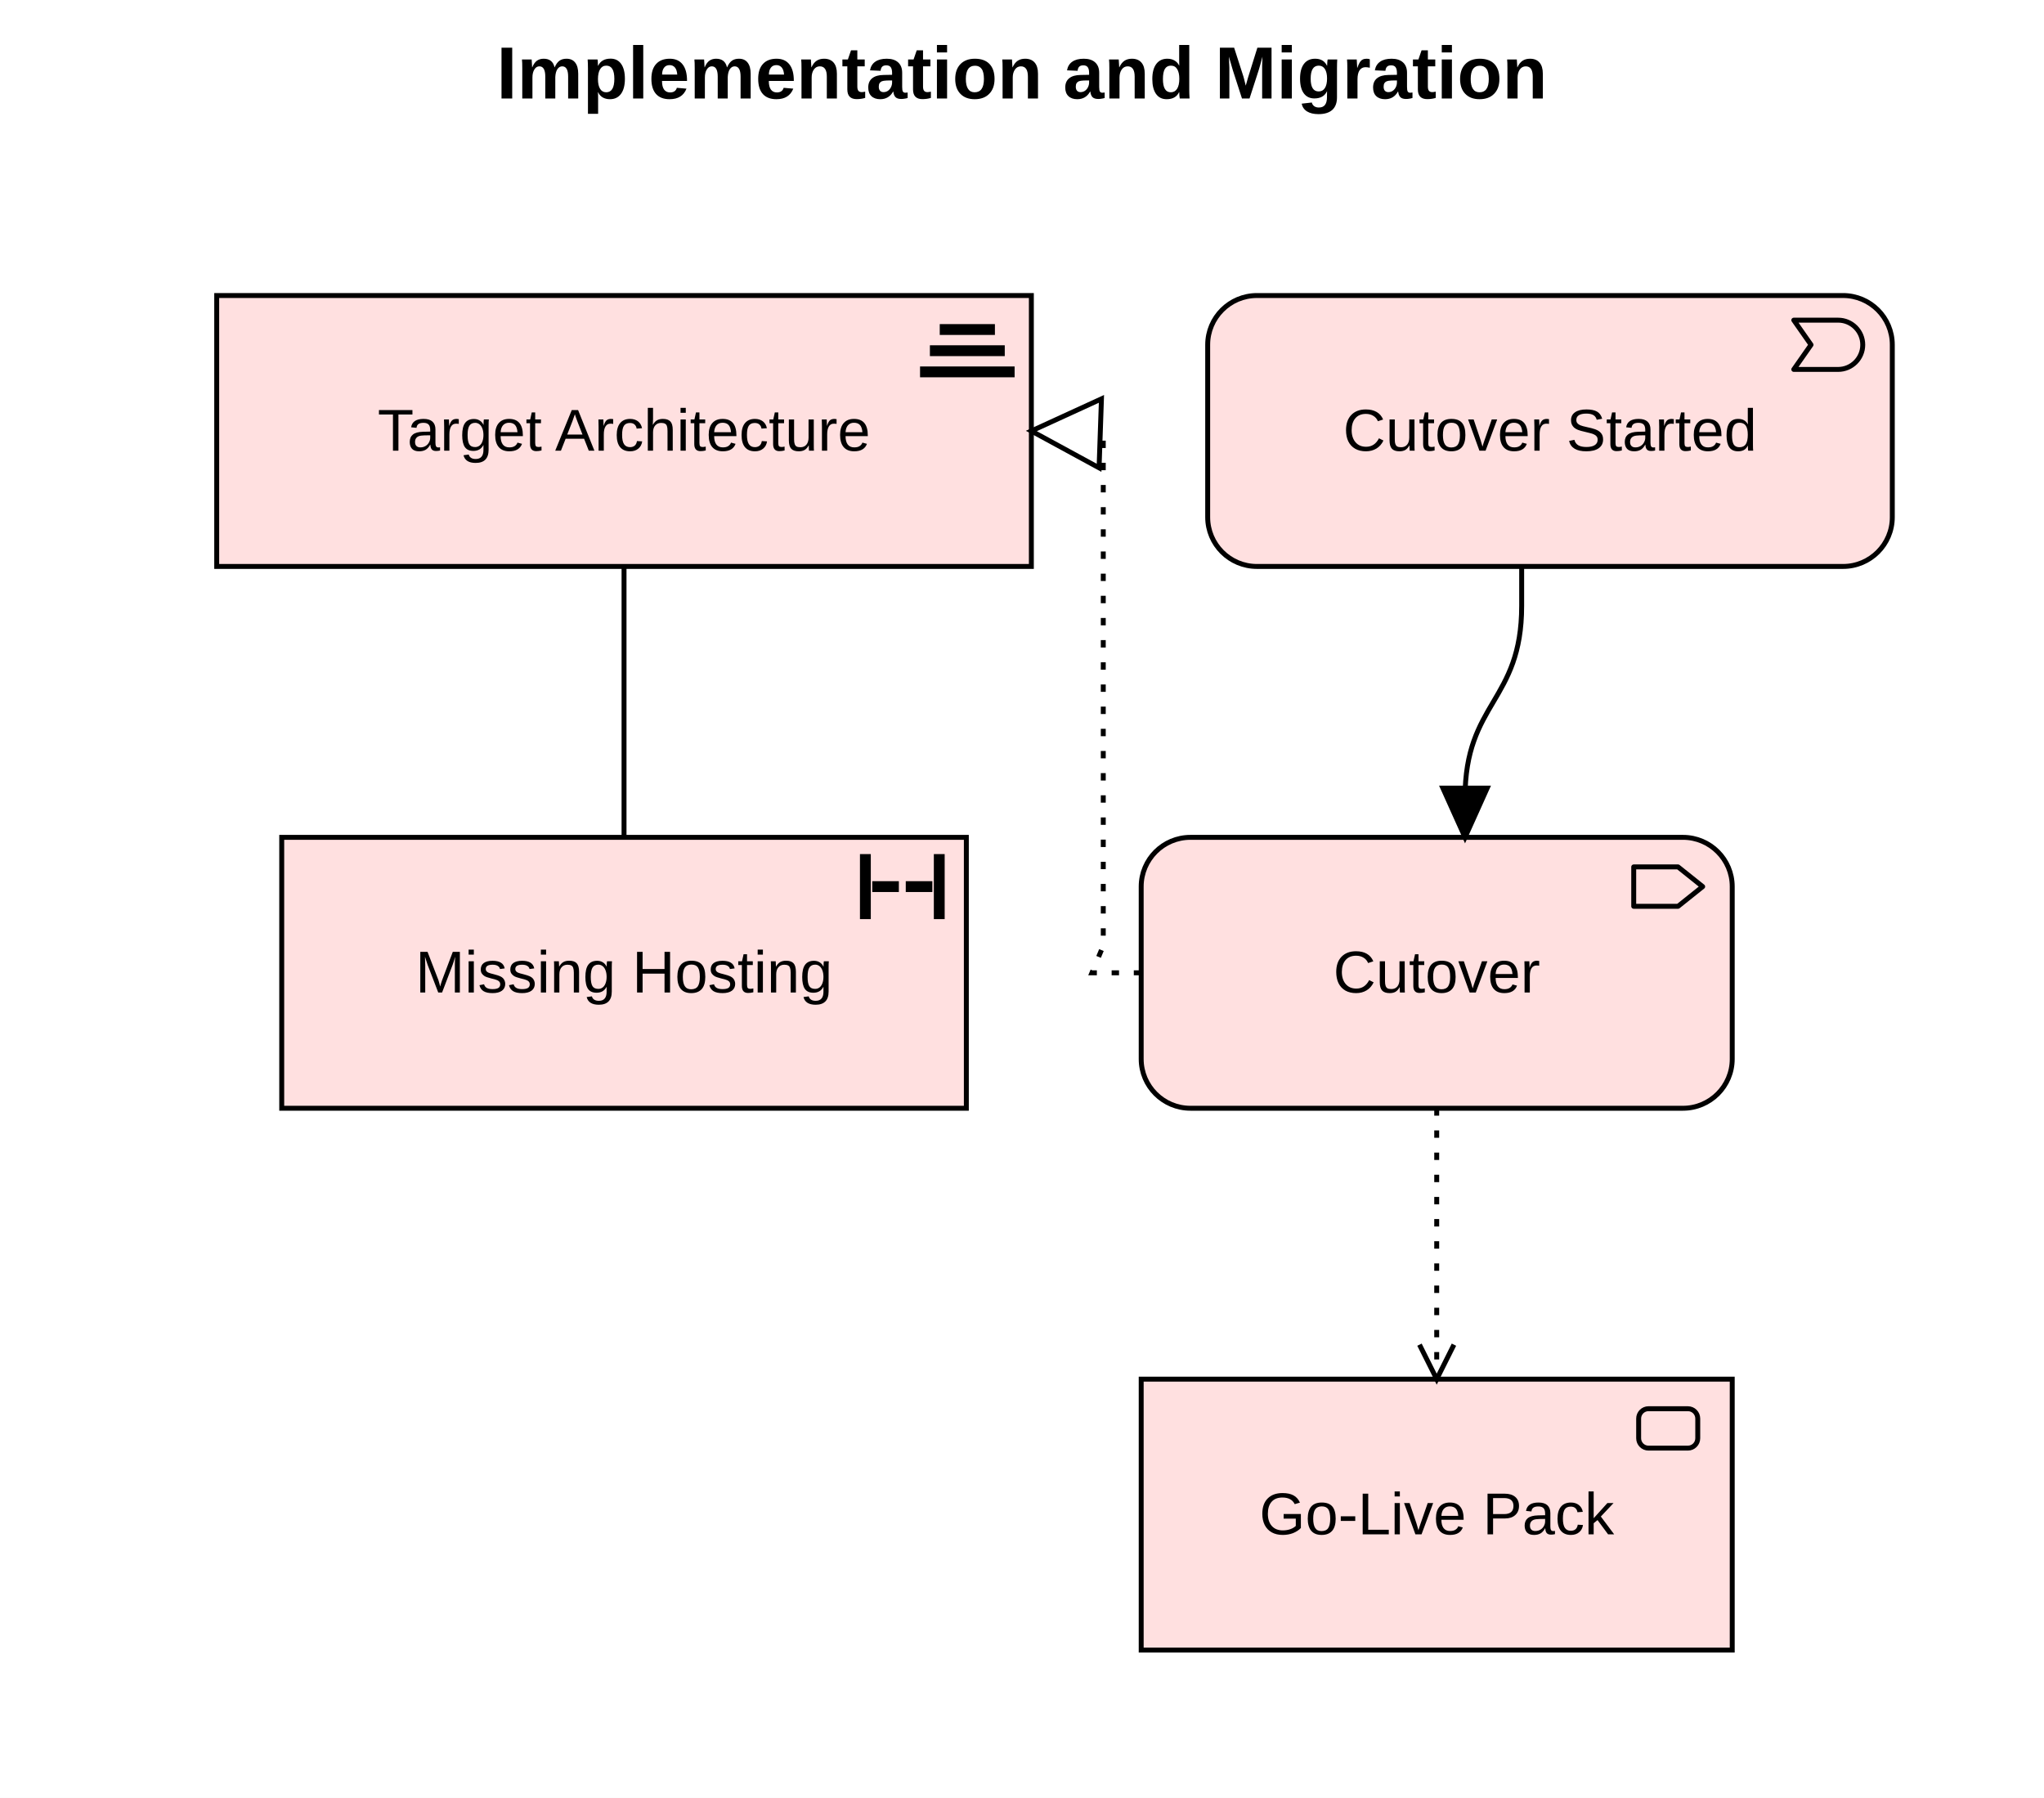
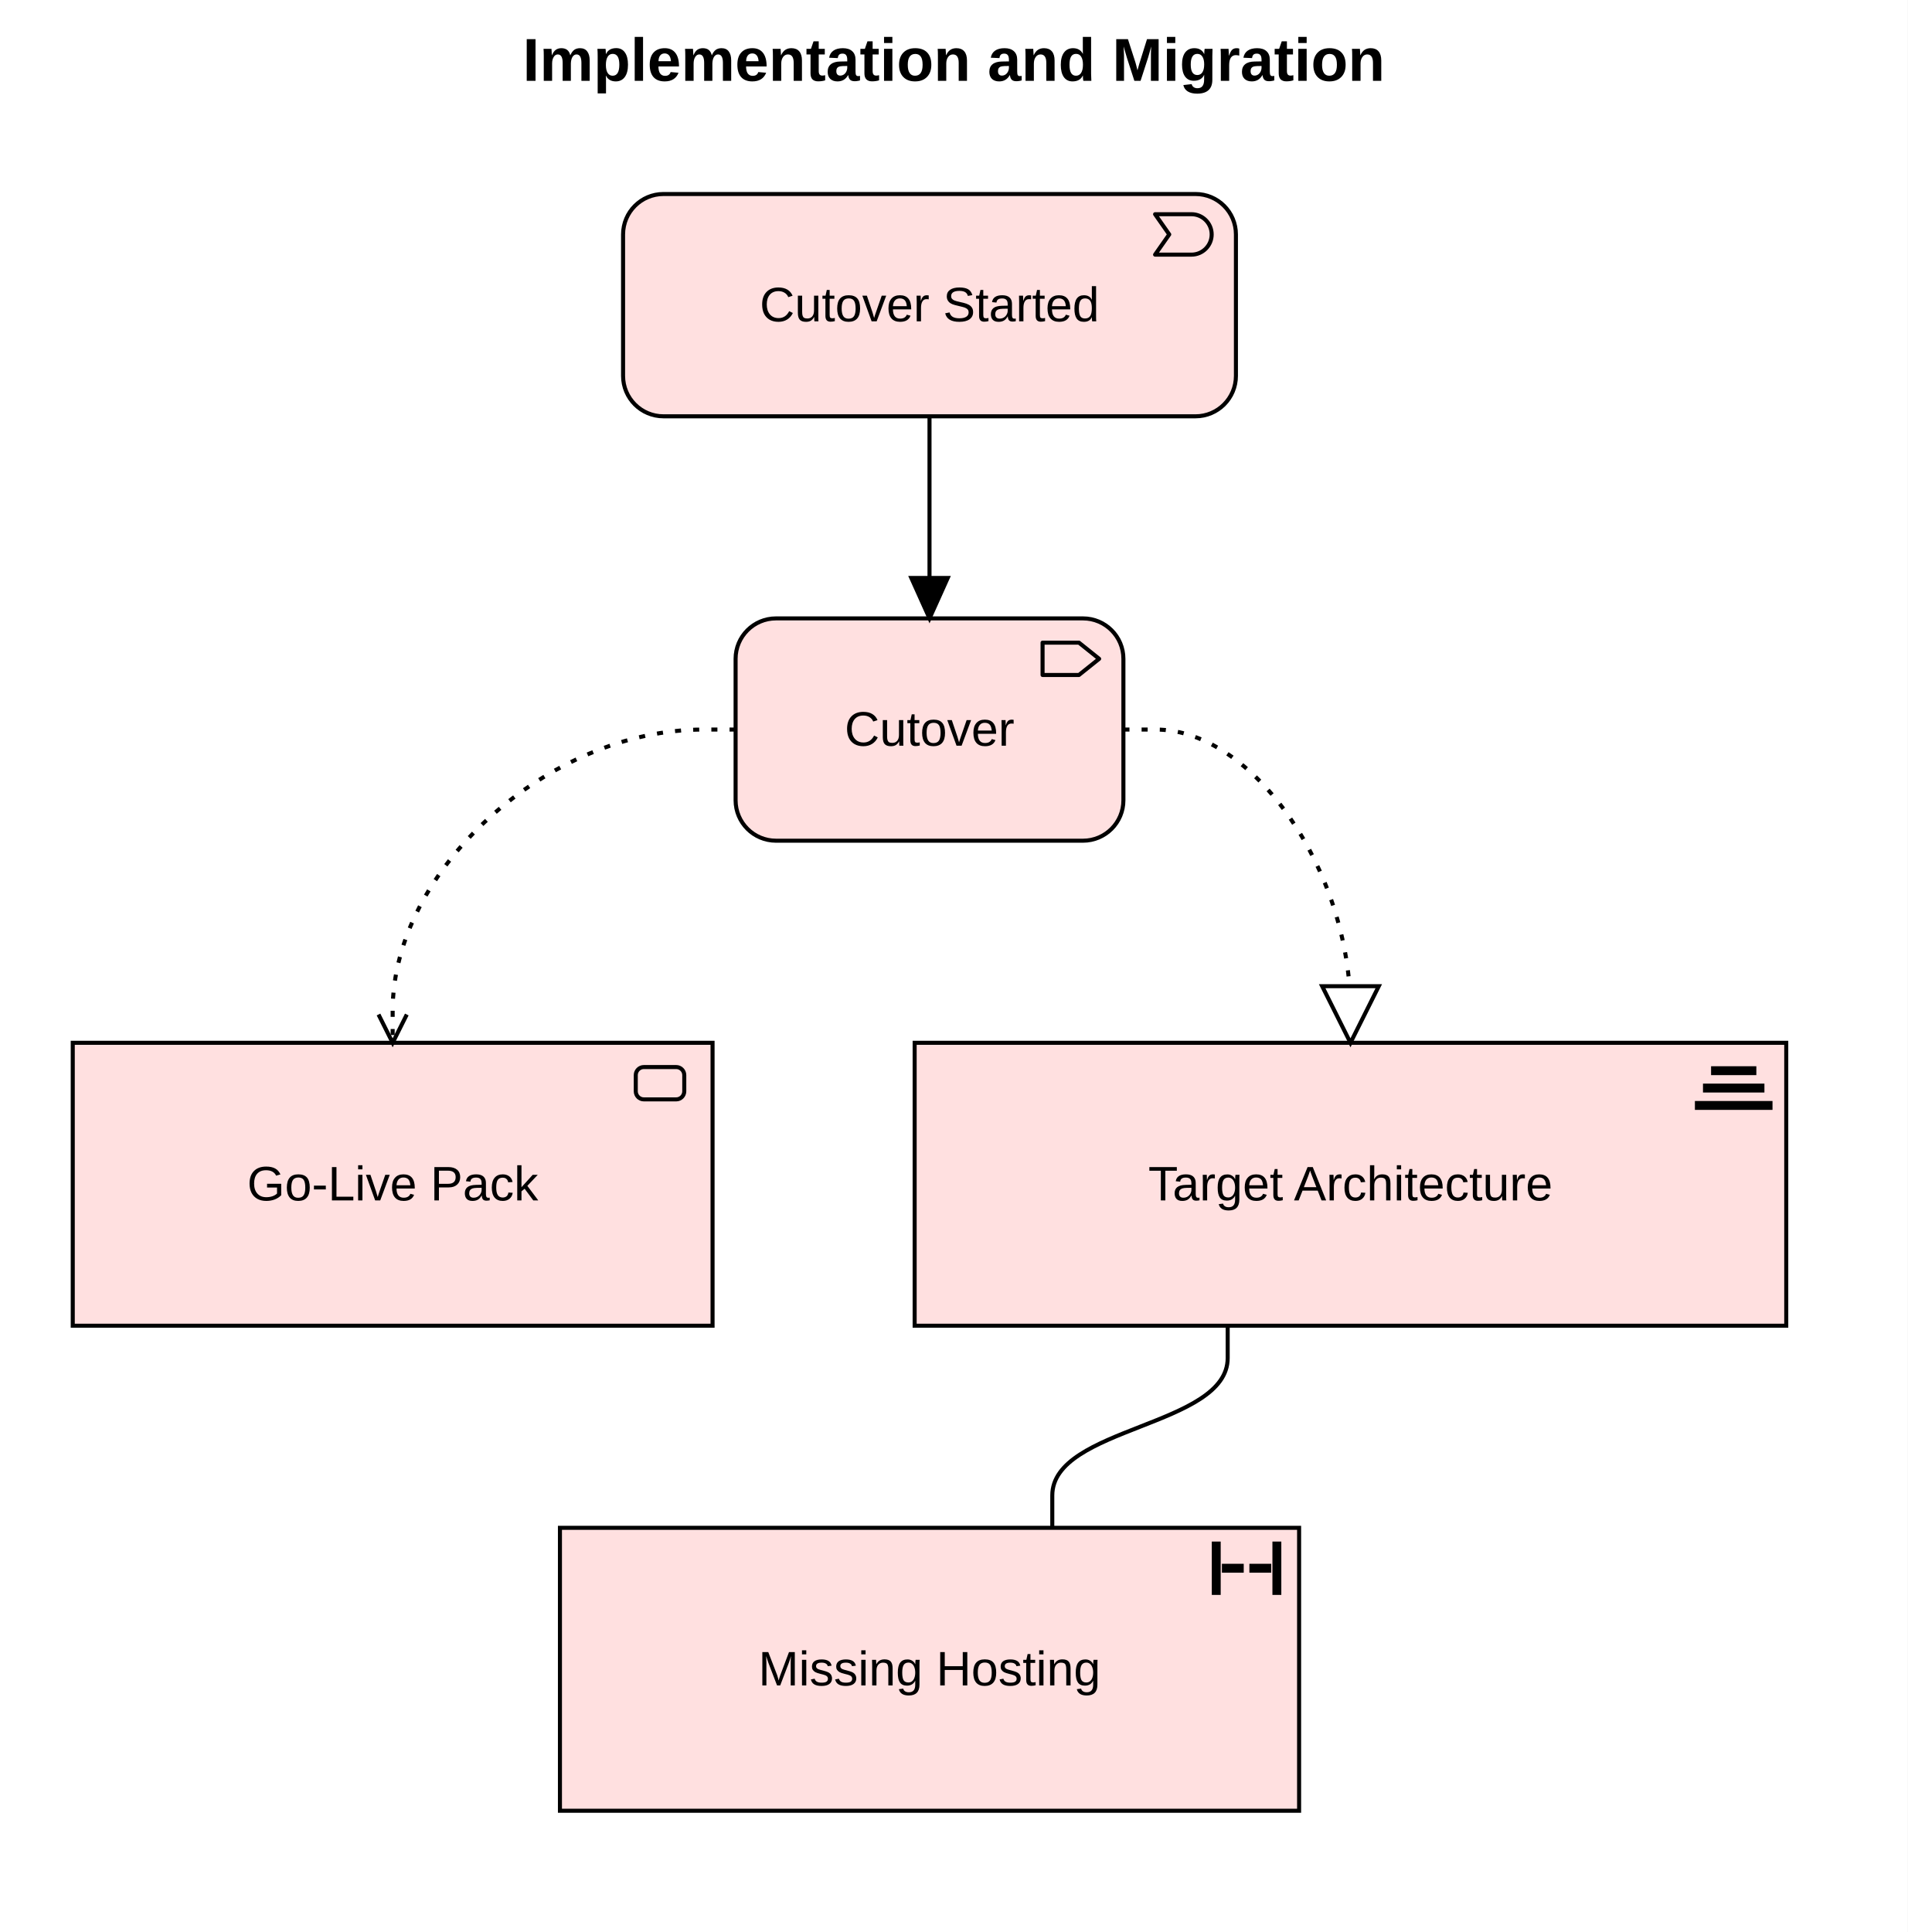
- <svg xmlns="http://www.w3.org/2000/svg" width="415" height="365" viewBox="0 0 415 365" font-family="Arial, Helvetica, sans-serif" font-size="12">
-   <rect x="0" y="0" width="415" height="365" fill="#ffffff" />
-   <text x="207.5" y="20" text-anchor="middle" font-size="15" font-weight="bold">Implementation and Migration</text>
+ <svg xmlns="http://www.w3.org/2000/svg" width="472" height="478" viewBox="0 0 472 478" font-family="Arial, Helvetica, sans-serif" font-size="12">
+   <rect x="0" y="0" width="472" height="478" fill="#ffffff" />
+   <text x="236" y="20" text-anchor="middle" font-size="15" font-weight="bold">Implementation and Migration</text>
  <g transform="translate(10,40)">
    <g class="element work-package" data-id="cutover">
-       <rect fill="#FFE0E0" stroke="#000000" stroke-width="1" x="221.7" y="130" width="120" height="55" rx="10" ry="10" />
-       <path stroke="#000" stroke-width="1" stroke-linejoin="round" fill="none" d="M321.7,136 H330.7 L335.7,140 L330.7,144 H321.7 Z" />
-       <text x="281.7" y="161.5" text-anchor="middle">Cutover</text>
+       <rect fill="#FFE0E0" stroke="#000000" stroke-width="1" x="172" y="113" width="95.95" height="55" rx="10" ry="10" />
+       <path stroke="#000" stroke-width="1" stroke-linejoin="round" fill="none" d="M247.95,119 H256.95 L261.95,123 L256.95,127 H247.95 Z" />
+       <text x="219.98" y="144.5" text-anchor="middle">Cutover</text>
    </g>
    <g class="element deliverable" data-id="goLive">
-       <rect fill="#FFE0E0" stroke="#000000" stroke-width="1" x="221.7" y="240" width="120" height="55" rx="0" ry="0" />
-       <rect stroke="#000" stroke-width="1" stroke-linejoin="round" fill="none" x="322.7" y="246" width="12" height="8" rx="2" />
-       <text x="281.7" y="271.5" text-anchor="middle">Go-Live Pack</text>
+       <rect fill="#FFE0E0" stroke="#000000" stroke-width="1" x="8" y="218" width="158.3" height="70" rx="0" ry="0" />
+       <rect stroke="#000" stroke-width="1" stroke-linejoin="round" fill="none" x="147.3" y="224" width="12" height="8" rx="2" />
+       <text x="87.15" y="257" text-anchor="middle">Go-Live Pack</text>
    </g>
    <g class="element implementation-event" data-id="started">
-       <rect fill="#FFE0E0" stroke="#000000" stroke-width="1" x="235.2" y="20" width="139" height="55" rx="10" ry="10" />
-       <path stroke="#000" stroke-width="1" stroke-linejoin="round" fill="none" d="M354.2,25 H363.2 A5,5 0 0 1 363.2,35 H354.2 L357.7,30 Z" />
-       <text x="304.7" y="51.5" text-anchor="middle">Cutover Started</text>
+       <rect fill="#FFE0E0" stroke="#000000" stroke-width="1" x="144.16" y="8" width="151.63" height="55" rx="10" ry="10" />
+       <path stroke="#000" stroke-width="1" stroke-linejoin="round" fill="none" d="M275.79,13 H284.79 A5,5 0 0 1 284.79,23 H275.79 L279.29,18 Z" />
+       <text x="219.98" y="39.5" text-anchor="middle">Cutover Started</text>
    </g>
    <g class="element plateau" data-id="target">
-       <rect fill="#FFE0E0" stroke="#000000" stroke-width="1" x="34" y="20" width="165.4" height="55" rx="0" ry="0" />
+       <rect fill="#FFE0E0" stroke="#000000" stroke-width="1" x="216.3" y="218" width="215.65" height="70" rx="0" ry="0" />
      <g stroke="#000" stroke-width="2.2" fill="none" stroke-linecap="square">
-         <path d="M177.9,35.5 H194.9 M179.9,31.2 H192.9 M181.9,26.9 H190.9" />
+         <path d="M410.45,233.5 H427.45 M412.45,229.2 H425.45 M414.45,224.9 H423.45" />
      </g>
-       <text x="116.7" y="51.5" text-anchor="middle">Target Architecture</text>
+       <text x="324.13" y="257" text-anchor="middle">Target Architecture</text>
    </g>
    <g class="element gap" data-id="missing">
-       <rect fill="#FFE0E0" stroke="#000000" stroke-width="1" x="47.2" y="130" width="139" height="55" rx="0" ry="0" />
+       <rect fill="#FFE0E0" stroke="#000000" stroke-width="1" x="128.54" y="338" width="182.88" height="70" rx="0" ry="0" />
      <g stroke="#000" stroke-width="2.2" fill="none" stroke-linecap="square">
-         <path d="M165.7,134.5 V145.5 M180.7,134.5 V145.5" />
-         <path d="M168.2,140 H171.4 M175,140 H178.2" />
+         <path d="M290.92,342.5 V353.5 M305.92,342.5 V353.5" />
+         <path d="M293.42,348 H296.62 M300.22,348 H303.42" />
      </g>
-       <text x="116.7" y="161.5" text-anchor="middle">Missing Hosting</text>
+       <text x="219.98" y="377" text-anchor="middle">Missing Hosting</text>
    </g>
    <g class="relationship triggering" data-source="started" data-target="cutover">
-       <path d="M298.95,75L298.95,83C298.95,102.5 287.45,102.5 287.45,122L287.45,130" fill="none" stroke="#000" stroke-width="1" />
-       <path d="M287.45,130 L282.95,120 L291.95,120 Z" fill="#000" stroke="#000" stroke-width="1" />
+       <path d="M219.976,63L219.976,71L219.976,113" fill="none" stroke="#000" stroke-width="1" />
+       <path d="M219.98,113 L215.48,103 L224.48,103 Z" fill="#000" stroke="#000" stroke-width="1" />
    </g>
    <g class="relationship access" data-source="cutover" data-target="goLive">
-       <path d="M281.7,185L281.7,193C281.7,195 281.7,193 281.7,199.5C281.7,206 281.7,219 281.7,225.5L281.7,232L281.7,240" fill="none" stroke="#000" stroke-width="1" stroke-dasharray="1.5 3" />
-       <path d="M278.2,233 L281.7,240 L285.2,233" fill="none" stroke="#000" stroke-width="1" />
+       <path d="M172.001,140.5L164.001,140.5C125.576,140.5 87.152,175.25 87.152,210L87.152,218" fill="none" stroke="#000" stroke-width="1" stroke-dasharray="1.5 3" />
+       <path d="M83.65,211 L87.15,218 L90.65,211" fill="none" stroke="#000" stroke-width="1" />
    </g>
    <g class="relationship realization" data-source="cutover" data-target="target">
-       <path d="M221.7,157.5L211.7,157.5L214,152L214,48L199.4,47.5" fill="none" stroke="#000" stroke-width="1" stroke-dasharray="1.5 3" />
-       <path d="M199.4,47.5 L213.63,40.98 L213.15,54.98 Z" fill="#fff" stroke="#000" stroke-width="1" />
+       <path d="M267.951,140.5L275.951,140.5C300.039,140.5 324.128,175.25 324.128,210L324.128,218" fill="none" stroke="#000" stroke-width="1" stroke-dasharray="1.5 3" />
+       <path d="M324.13,218 L317.13,204 L331.13,204 Z" fill="#fff" stroke="#000" stroke-width="1" />
    </g>
    <g class="relationship association" data-source="target" data-target="missing">
-       <path d="M116.7,75L116.7,83L116.7,130" fill="none" stroke="#000" stroke-width="1" />
+       <path d="M293.75,288L293.75,296C293.75,313 250.354,313 250.354,330L250.354,338" fill="none" stroke="#000" stroke-width="1" />
    </g>
  </g>
</svg>
